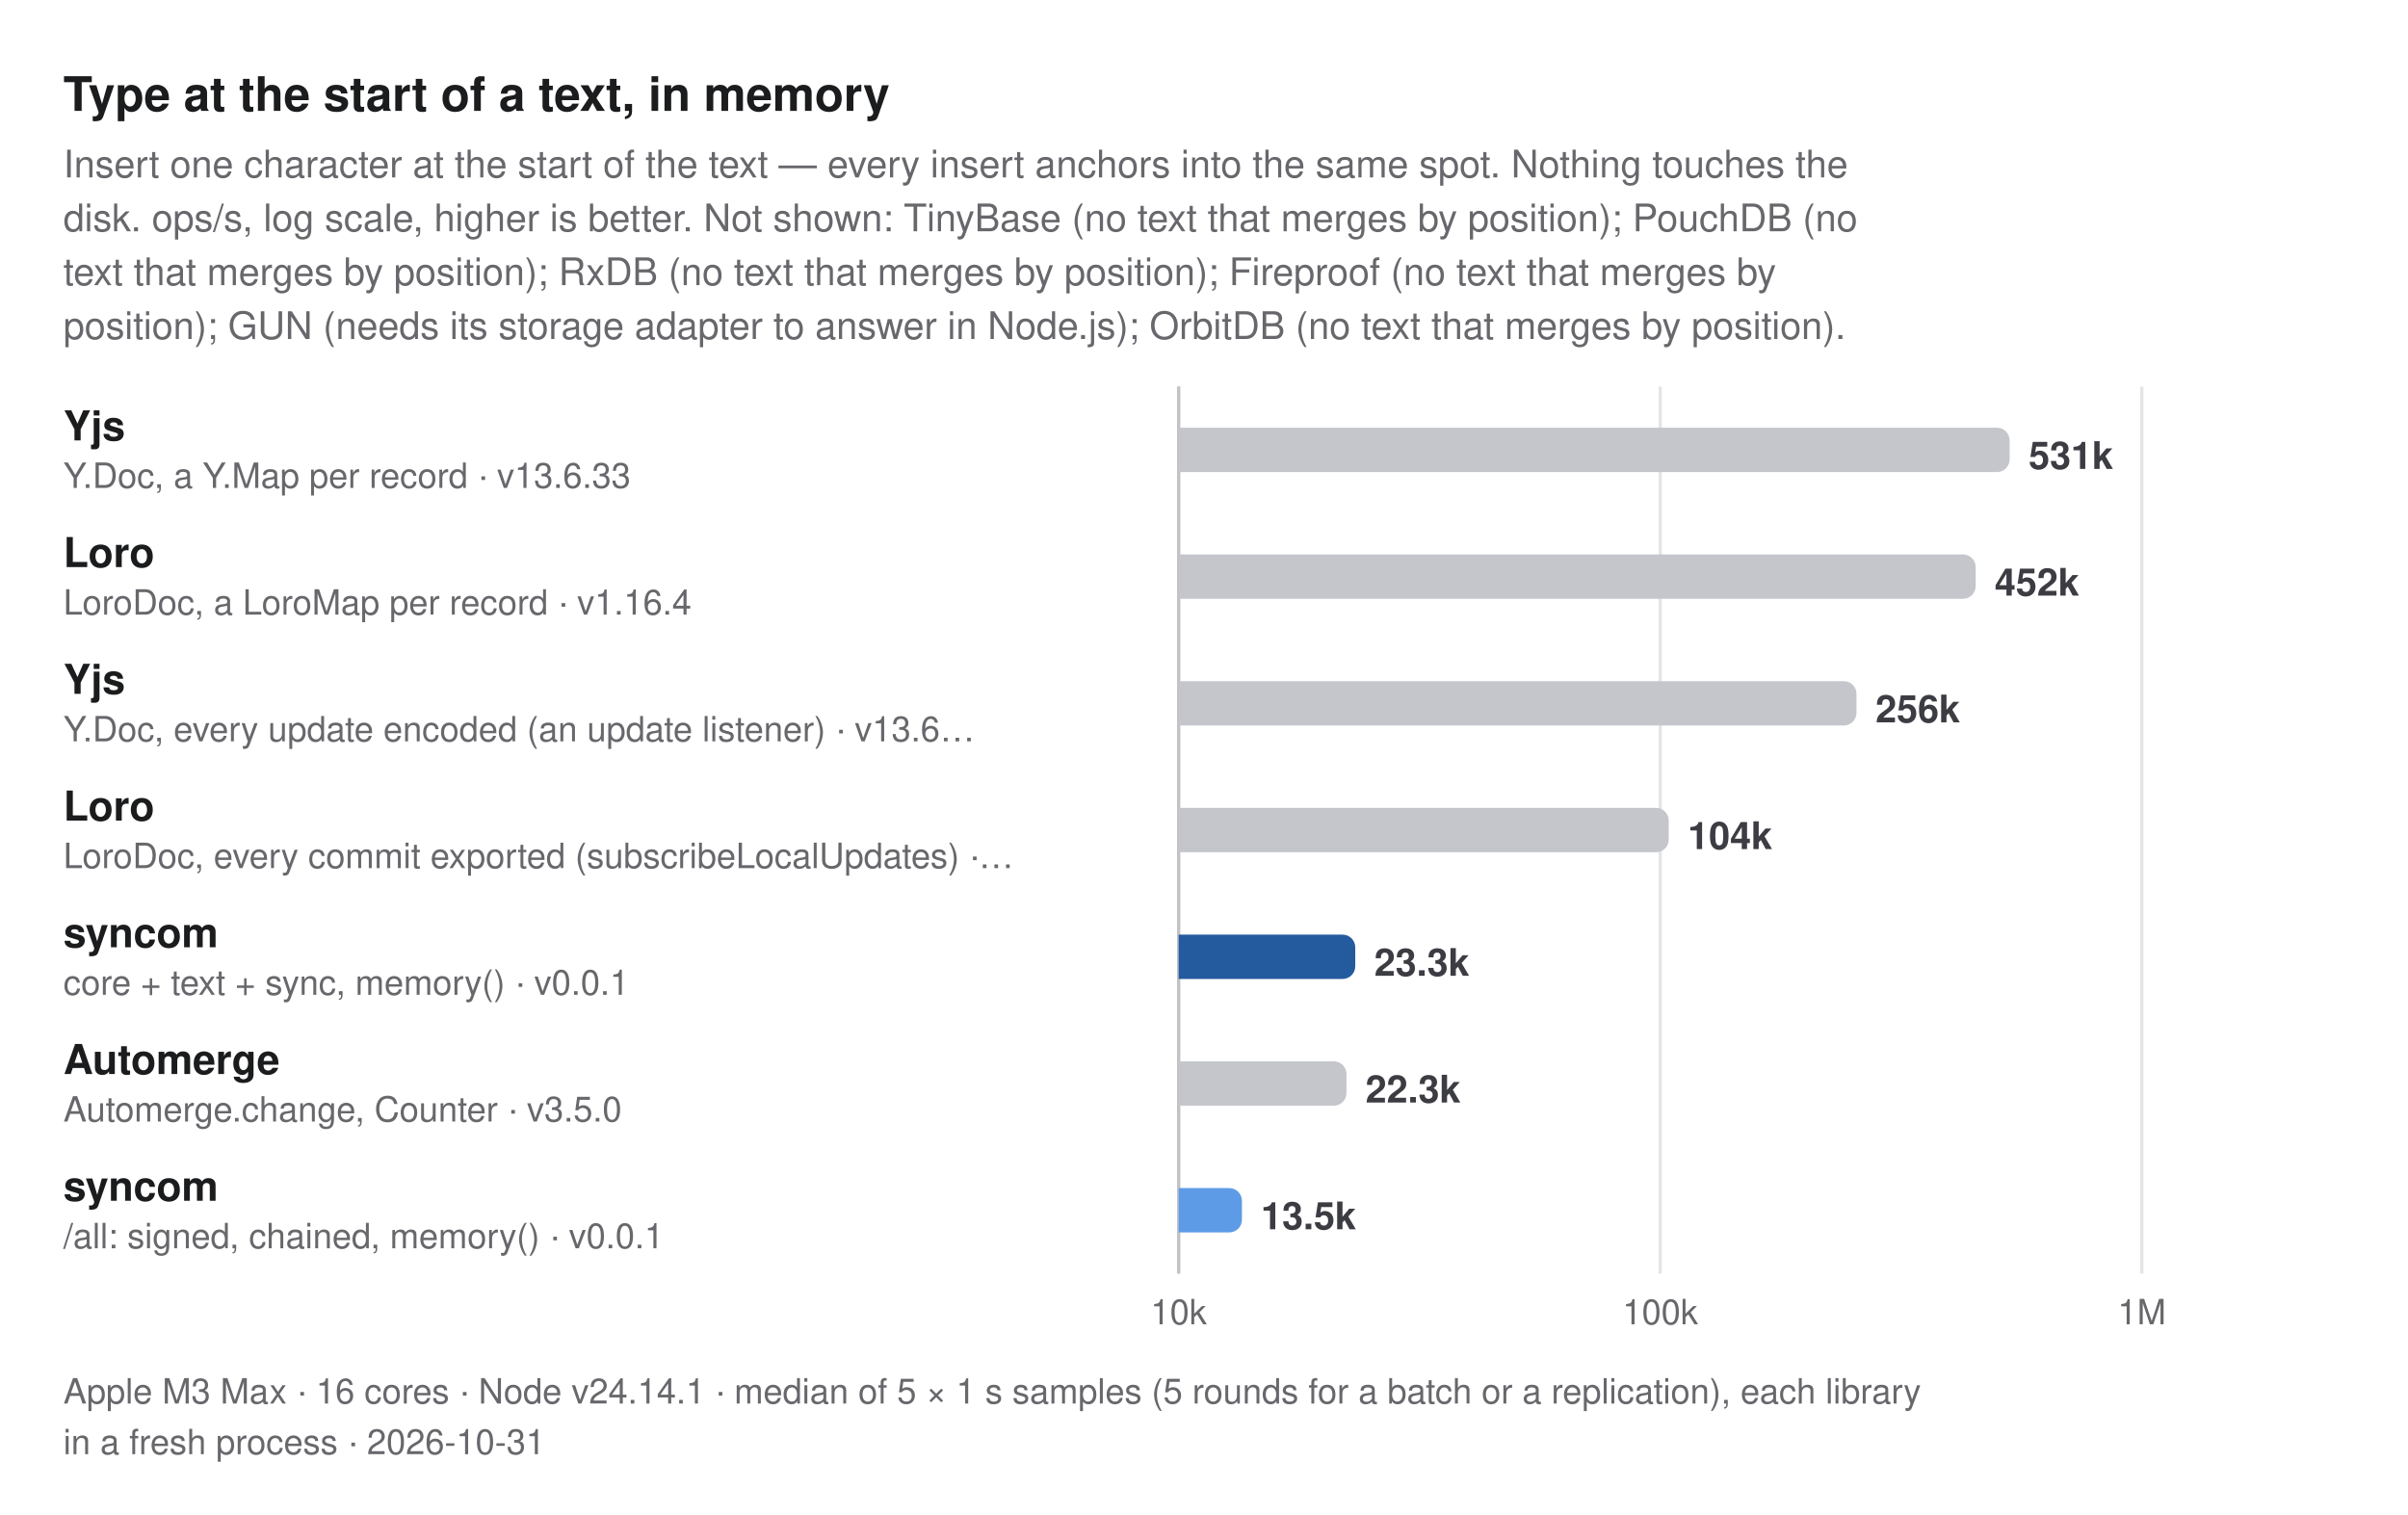
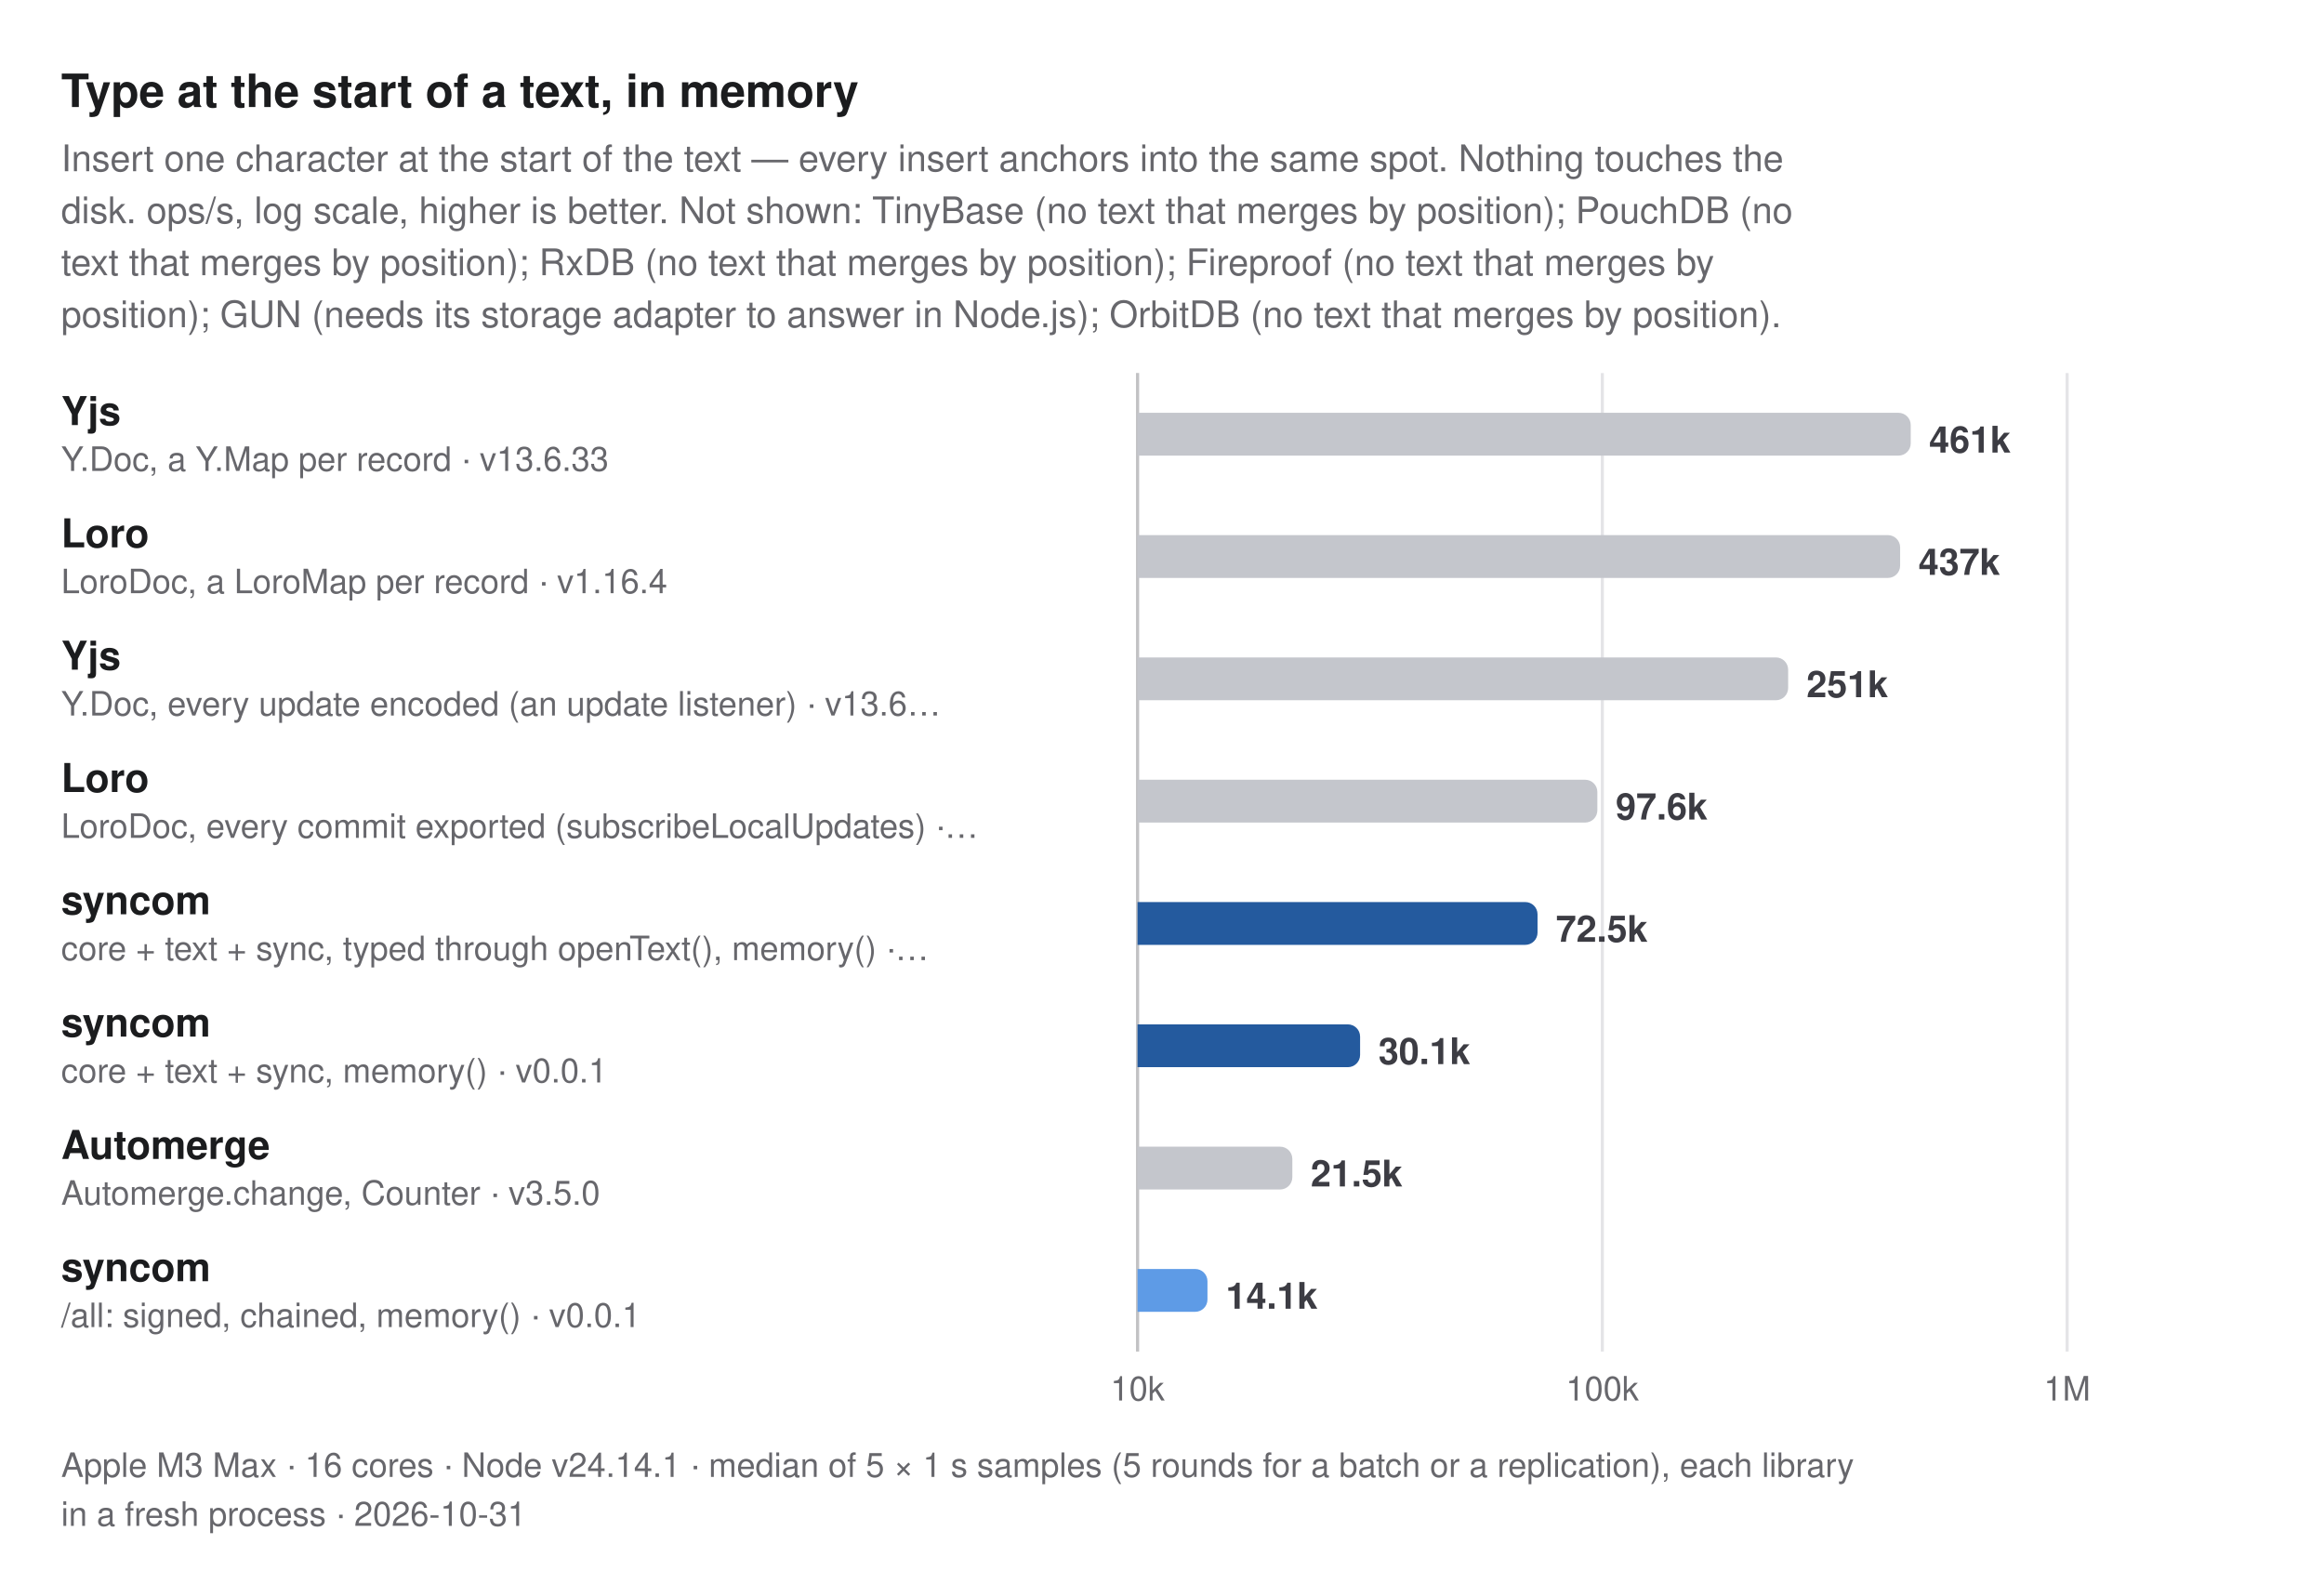
- <svg xmlns="http://www.w3.org/2000/svg" width="760" height="478" viewBox="0 0 760 478" role="img" aria-label="Type at the start of a text, in memory. Insert one character at the start of the text — every insert anchors into the same spot. Nothing touches the disk. ops/s, log scale, higher is better. Not shown: TinyBase (no text that merges by position); PouchDB (no text that merges by position); RxDB (no text that merges by position); Fireproof (no text that merges by position); GUN (needs its storage adapter to answer in Node.js); OrbitDB (no text that merges by position).">
+ <svg xmlns="http://www.w3.org/2000/svg" width="760" height="518" viewBox="0 0 760 518" role="img" aria-label="Type at the start of a text, in memory. Insert one character at the start of the text — every insert anchors into the same spot. Nothing touches the disk. ops/s, log scale, higher is better. Not shown: TinyBase (no text that merges by position); PouchDB (no text that merges by position); RxDB (no text that merges by position); Fireproof (no text that merges by position); GUN (needs its storage adapter to answer in Node.js); OrbitDB (no text that merges by position).">
  <style>
  text { font-family: -apple-system, BlinkMacSystemFont, "Segoe UI", Helvetica, Arial, sans-serif; }
  .title { font-size: 15px; font-weight: 700; fill: #1b1c1e; }
  .subtitle, .caption { font-size: 12px; fill: #67676c; }
  .caption { font-size: 11px; }
  .group { font-size: 11px; font-weight: 600; letter-spacing: 0.06em; fill: #67676c; }
  .label { font-size: 13px; font-weight: 600; fill: #1b1c1e; }
  .label.primary, .label.secondary { font-weight: 700; }
  .sublabel { font-size: 11px; fill: #67676c; }
  .value { font-size: 12px; font-weight: 600; fill: #3c3c43; font-variant-numeric: tabular-nums; }
  .value.small { font-size: 10px; }
  .legend { font-size: 11px; fill: #3c3c43; }
  .tick { font-size: 11px; fill: #67676c; font-variant-numeric: tabular-nums; }
  .grid { stroke: #e4e4e7; stroke-width: 1; }
  .axis { stroke: #c2c2c4; stroke-width: 1; }
  .ref { stroke: #67676c; stroke-width: 1; stroke-dasharray: 3 3; }
  .bar { fill: #c4c6cc; }
  .bar.primary { fill: #245a9e; }
  .bar.secondary { fill: #5e9be6; }
  @media (prefers-color-scheme: dark) {
    .title, .label { fill: #dfdfd6; }
    .subtitle, .caption, .group, .sublabel, .tick { fill: #98989f; }
    .value, .legend { fill: #c2c2c4; }
    .grid { stroke: #2e2e32; }
    .axis { stroke: #48484c; }
    .ref { stroke: #98989f; }
    .bar { fill: #46474e; }
    .bar.primary { fill: #8dbcf2; }
    .bar.secondary { fill: #3d7bd0; }
  }
</style>
  <text class="title" x="20" y="35">Type at the start of a text, in memory</text>
  <text class="subtitle" x="20" y="56">Insert one character at the start of the text — every insert anchors into the same spot. Nothing touches the</text>
  <text class="subtitle" x="20" y="73">disk. ops/s, log scale, higher is better. Not shown: TinyBase (no text that merges by position); PouchDB (no</text>
  <text class="subtitle" x="20" y="90">text that merges by position); RxDB (no text that merges by position); Fireproof (no text that merges by</text>
  <text class="subtitle" x="20" y="107">position); GUN (needs its storage adapter to answer in Node.js); OrbitDB (no text that merges by position).</text>
-   <line class="grid" x1="372" y1="122" x2="372" y2="402" />
-   <text class="tick" x="372" y="418" text-anchor="middle">10k</text>
-   <line class="grid" x1="524" y1="122" x2="524" y2="402" />
-   <text class="tick" x="524" y="418" text-anchor="middle">100k</text>
-   <line class="grid" x1="676" y1="122" x2="676" y2="402" />
-   <text class="tick" x="676" y="418" text-anchor="middle">1M</text>
-   <line class="axis" x1="372" y1="122" x2="372" y2="402" />
+   <line class="grid" x1="372" y1="122" x2="372" y2="442" />
+   <text class="tick" x="372" y="458" text-anchor="middle">10k</text>
+   <line class="grid" x1="524" y1="122" x2="524" y2="442" />
+   <text class="tick" x="524" y="458" text-anchor="middle">100k</text>
+   <line class="grid" x1="676" y1="122" x2="676" y2="442" />
+   <text class="tick" x="676" y="458" text-anchor="middle">1M</text>
+   <line class="axis" x1="372" y1="122" x2="372" y2="442" />
  <g>
    <text class="label" x="20" y="139">Yjs</text>
    <text class="sublabel" x="20" y="154">Y.Doc, a Y.Map per record · v13.6.33</text>
-     <path class="bar" d="M372,135H630.268A4,4 0 0 1 634.268,139V145A4,4 0 0 1 630.268,149H372Z" />
-     <text class="value" x="640.268" y="148">531k</text>
+     <path class="bar" d="M372,135H620.851A4,4 0 0 1 624.851,139V145A4,4 0 0 1 620.851,149H372Z" />
+     <text class="value" x="630.851" y="148">461k</text>
  </g>
  <g>
    <text class="label" x="20" y="179">Loro</text>
    <text class="sublabel" x="20" y="194">LoroDoc, a LoroMap per record · v1.16.4</text>
-     <path class="bar" d="M372,175H619.554A4,4 0 0 1 623.554,179V185A4,4 0 0 1 619.554,189H372Z" />
-     <text class="value" x="629.554" y="188">452k</text>
+     <path class="bar" d="M372,175H617.385A4,4 0 0 1 621.385,179V185A4,4 0 0 1 617.385,189H372Z" />
+     <text class="value" x="627.385" y="188">437k</text>
  </g>
  <g>
    <text class="label" x="20" y="219">Yjs</text>
    <text class="sublabel" x="20" y="234">Y.Doc, every update encoded (an update listener) · v13.6…</text>
-     <path class="bar" d="M372,215H581.938A4,4 0 0 1 585.938,219V225A4,4 0 0 1 581.938,229H372Z" />
-     <text class="value" x="591.938" y="228">256k</text>
+     <path class="bar" d="M372,215H580.763A4,4 0 0 1 584.763,219V225A4,4 0 0 1 580.763,229H372Z" />
+     <text class="value" x="590.763" y="228">251k</text>
  </g>
  <g>
    <text class="label" x="20" y="259">Loro</text>
    <text class="sublabel" x="20" y="274">LoroDoc, every commit exported (subscribeLocalUpdates) ·…</text>
-     <path class="bar" d="M372,255H522.675A4,4 0 0 1 526.675,259V265A4,4 0 0 1 522.675,269H372Z" />
-     <text class="value" x="532.675" y="268">104k</text>
+     <path class="bar" d="M372,255H518.375A4,4 0 0 1 522.375,259V265A4,4 0 0 1 518.375,269H372Z" />
+     <text class="value" x="528.375" y="268">97.6k</text>
  </g>
  <g>
    <text class="label primary" x="20" y="299">syncom</text>
-     <text class="sublabel" x="20" y="314">core + text + sync, memory() · v0.0.1</text>
-     <path class="bar primary" d="M372,295H423.739A4,4 0 0 1 427.739,299V305A4,4 0 0 1 423.739,309H372Z" />
-     <text class="value" x="433.739" y="308">23.3k</text>
+     <text class="sublabel" x="20" y="314">core + text + sync, typed through openText(), memory() ·…</text>
+     <path class="bar primary" d="M372,295H498.808A4,4 0 0 1 502.808,299V305A4,4 0 0 1 498.808,309H372Z" />
+     <text class="value" x="508.808" y="308">72.5k</text>
  </g>
  <g>
-     <text class="label" x="20" y="339">Automerge</text>
-     <text class="sublabel" x="20" y="354">Automerge.change, Counter · v3.5.0</text>
-     <path class="bar" d="M372,335H420.967A4,4 0 0 1 424.967,339V345A4,4 0 0 1 420.967,349H372Z" />
-     <text class="value" x="430.967" y="348">22.3k</text>
+     <text class="label primary" x="20" y="339">syncom</text>
+     <text class="sublabel" x="20" y="354">core + text + sync, memory() · v0.0.1</text>
+     <path class="bar primary" d="M372,335H440.78A4,4 0 0 1 444.78,339V345A4,4 0 0 1 440.78,349H372Z" />
+     <text class="value" x="450.78" y="348">30.1k</text>
  </g>
  <g>
-     <text class="label secondary" x="20" y="379">syncom</text>
-     <text class="sublabel" x="20" y="394">/all: signed, chained, memory() · v0.0.1</text>
-     <path class="bar secondary" d="M372,375H387.972A4,4 0 0 1 391.972,379V385A4,4 0 0 1 387.972,389H372Z" />
-     <text class="value" x="397.972" y="388">13.5k</text>
+     <text class="label" x="20" y="379">Automerge</text>
+     <text class="sublabel" x="20" y="394">Automerge.change, Counter · v3.5.0</text>
+     <path class="bar" d="M372,375H418.623A4,4 0 0 1 422.623,379V385A4,4 0 0 1 418.623,389H372Z" />
+     <text class="value" x="428.623" y="388">21.5k</text>
  </g>
-   <text class="caption" x="20" y="443">Apple M3 Max · 16 cores · Node v24.14.1 · median of 5 × 1 s samples (5 rounds for a batch or a replication), each library</text>
-   <text class="caption" x="20" y="459">in a fresh process · 2026-10-31</text>
+   <g>
+     <text class="label secondary" x="20" y="419">syncom</text>
+     <text class="sublabel" x="20" y="434">/all: signed, chained, memory() · v0.0.1</text>
+     <path class="bar secondary" d="M372,415H390.869A4,4 0 0 1 394.869,419V425A4,4 0 0 1 390.869,429H372Z" />
+     <text class="value" x="400.869" y="428">14.1k</text>
+   </g>
+   <text class="caption" x="20" y="483">Apple M3 Max · 16 cores · Node v24.14.1 · median of 5 × 1 s samples (5 rounds for a batch or a replication), each library</text>
+   <text class="caption" x="20" y="499">in a fresh process · 2026-10-31</text>
</svg>
